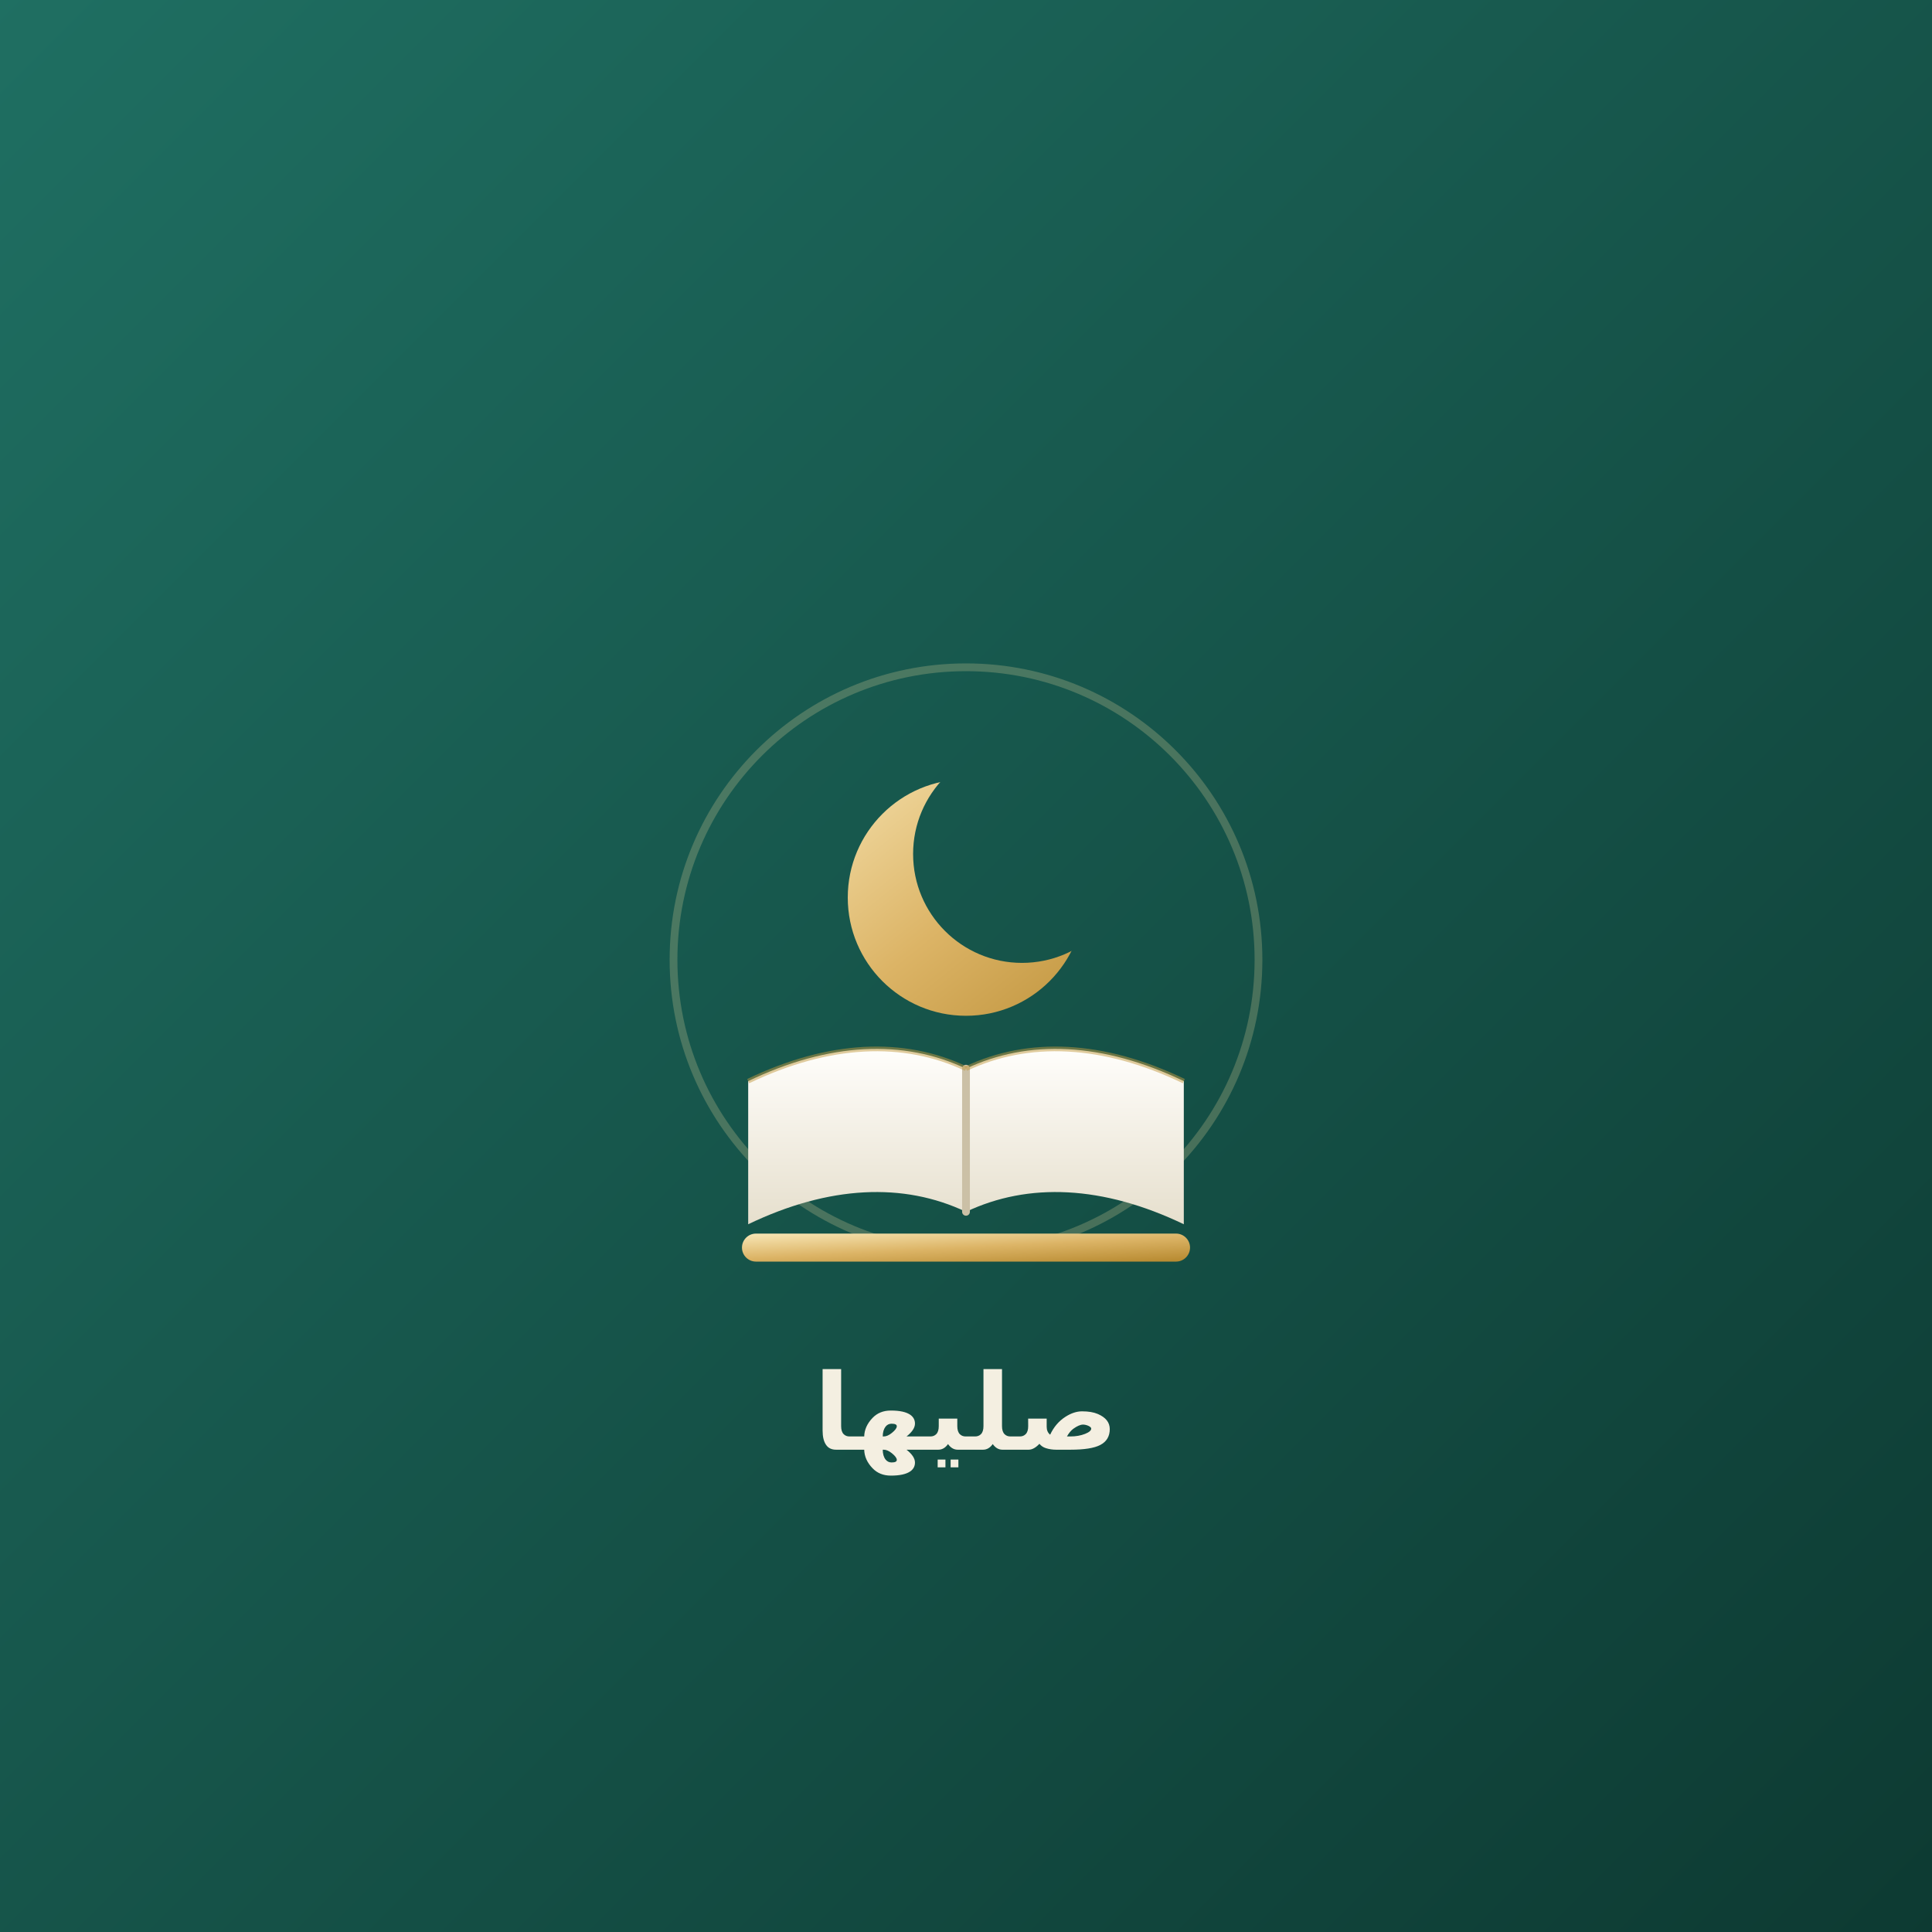
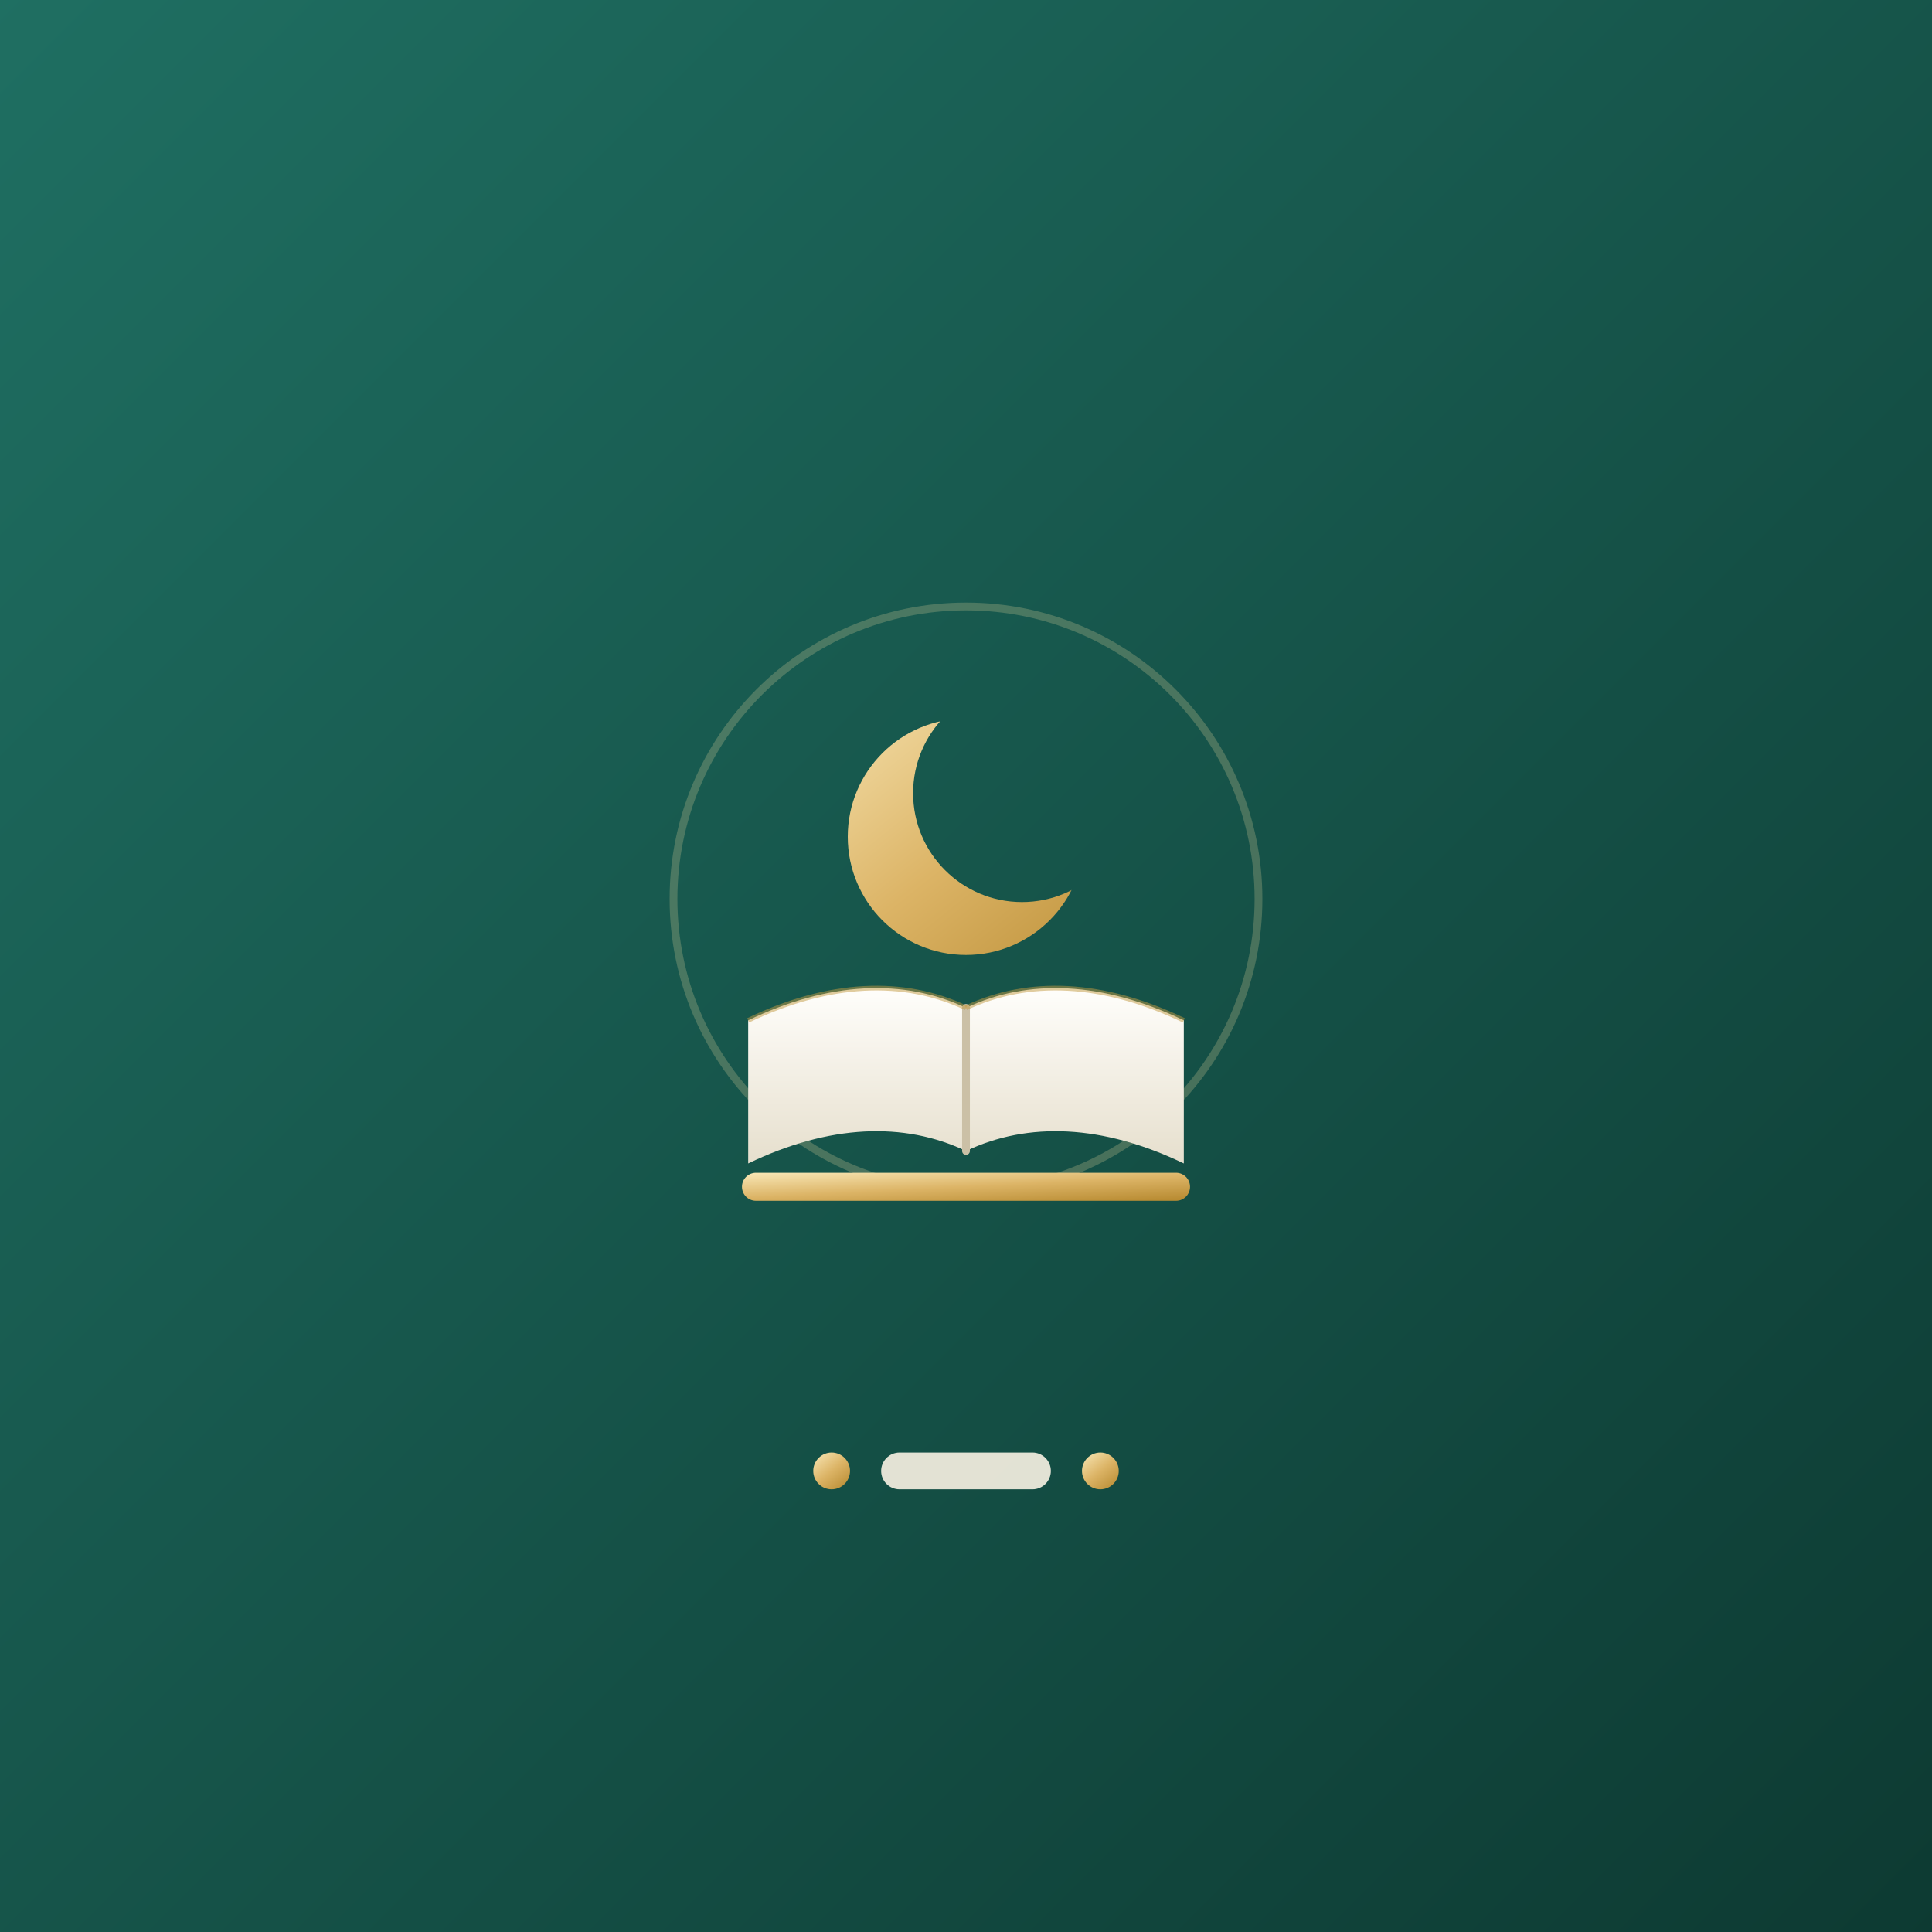
<svg xmlns="http://www.w3.org/2000/svg" width="2732" height="2732" viewBox="0 0 2732 2732">
  <defs>
    <linearGradient id="splashBg" x1="0" y1="0" x2="1" y2="1">
      <stop offset="0" stop-color="#1f6f62" />
      <stop offset="1" stop-color="#0d3a32" />
    </linearGradient>
    <linearGradient id="bg" x1="0" y1="0" x2="1" y2="1">
      <stop offset="0" stop-color="#2f917e" />
      <stop offset="0.55" stop-color="#1f6f62" />
      <stop offset="1" stop-color="#0d3a32" />
    </linearGradient>
    <linearGradient id="gold" x1="0.1" y1="0" x2="0.9" y2="1">
      <stop offset="0" stop-color="#f6e3b0" />
      <stop offset="0.5" stop-color="#dcb466" />
      <stop offset="1" stop-color="#b98c33" />
    </linearGradient>
    <linearGradient id="page" x1="0" y1="0" x2="0" y2="1">
      <stop offset="0" stop-color="#fffefb" />
      <stop offset="1" stop-color="#e6dfcd" />
    </linearGradient>
    <radialGradient id="glow" cx="0.5" cy="0.38" r="0.62">
      <stop offset="0" stop-color="#f7e6b8" stop-opacity="0.34" />
      <stop offset="1" stop-color="#f7e6b8" stop-opacity="0" />
    </radialGradient>
    <mask id="crescentMask">
      <rect x="0" y="0" width="512" height="512" fill="black" />
      <circle cx="256" cy="212" r="76" fill="white" />
      <circle cx="292" cy="184" r="70" fill="black" />
    </mask>
  </defs>
  <rect width="2732" height="2732" fill="url(#splashBg)" />
-   <g transform="translate(1366 1366) scale(2.2) translate(-256 -256)">
+   <g transform="translate(1366 1280) scale(2.2) translate(-256 -256)">
    <circle cx="256" cy="252" r="188" fill="none" stroke="#f0d9a0" stroke-opacity="0.24" stroke-width="5" />
    <rect x="150" y="112" width="212" height="212" fill="url(#gold)" mask="url(#crescentMask)" />
    <path d="M116 330 C168 305 216 303 256 322 L256 414 C216 395 168 397 116 422 Z" fill="url(#page)" />
    <path d="M396 330 C344 305 296 303 256 322 L256 414 C296 395 344 397 396 422 Z" fill="url(#page)" />
    <path d="M256 322 L256 414" stroke="#cbc0a6" stroke-width="5" stroke-linecap="round" />
    <path d="M116 330 C168 305 216 303 256 322" fill="none" stroke="#c39a43" stroke-opacity="0.5" stroke-width="3" />
    <path d="M396 330 C344 305 296 303 256 322" fill="none" stroke="#c39a43" stroke-opacity="0.5" stroke-width="3" />
    <rect x="112" y="428" width="288" height="18" rx="9" fill="url(#gold)" />
  </g>
-   <text x="1366" y="2050" text-anchor="middle" font-family="sans-serif" font-size="150" font-weight="700" fill="#f4efe1" letter-spacing="2">صليها</text>
+   <g transform="translate(1366 2080)" fill="#f4efe1">
+     <circle cx="-190" cy="0" r="26" fill="url(#gold)" />
+     <rect x="-120" y="-26" width="240" height="52" rx="26" fill="#f4efe1" fill-opacity="0.92" />
+     <circle cx="190" cy="0" r="26" fill="url(#gold)" />
+   </g>
</svg>
